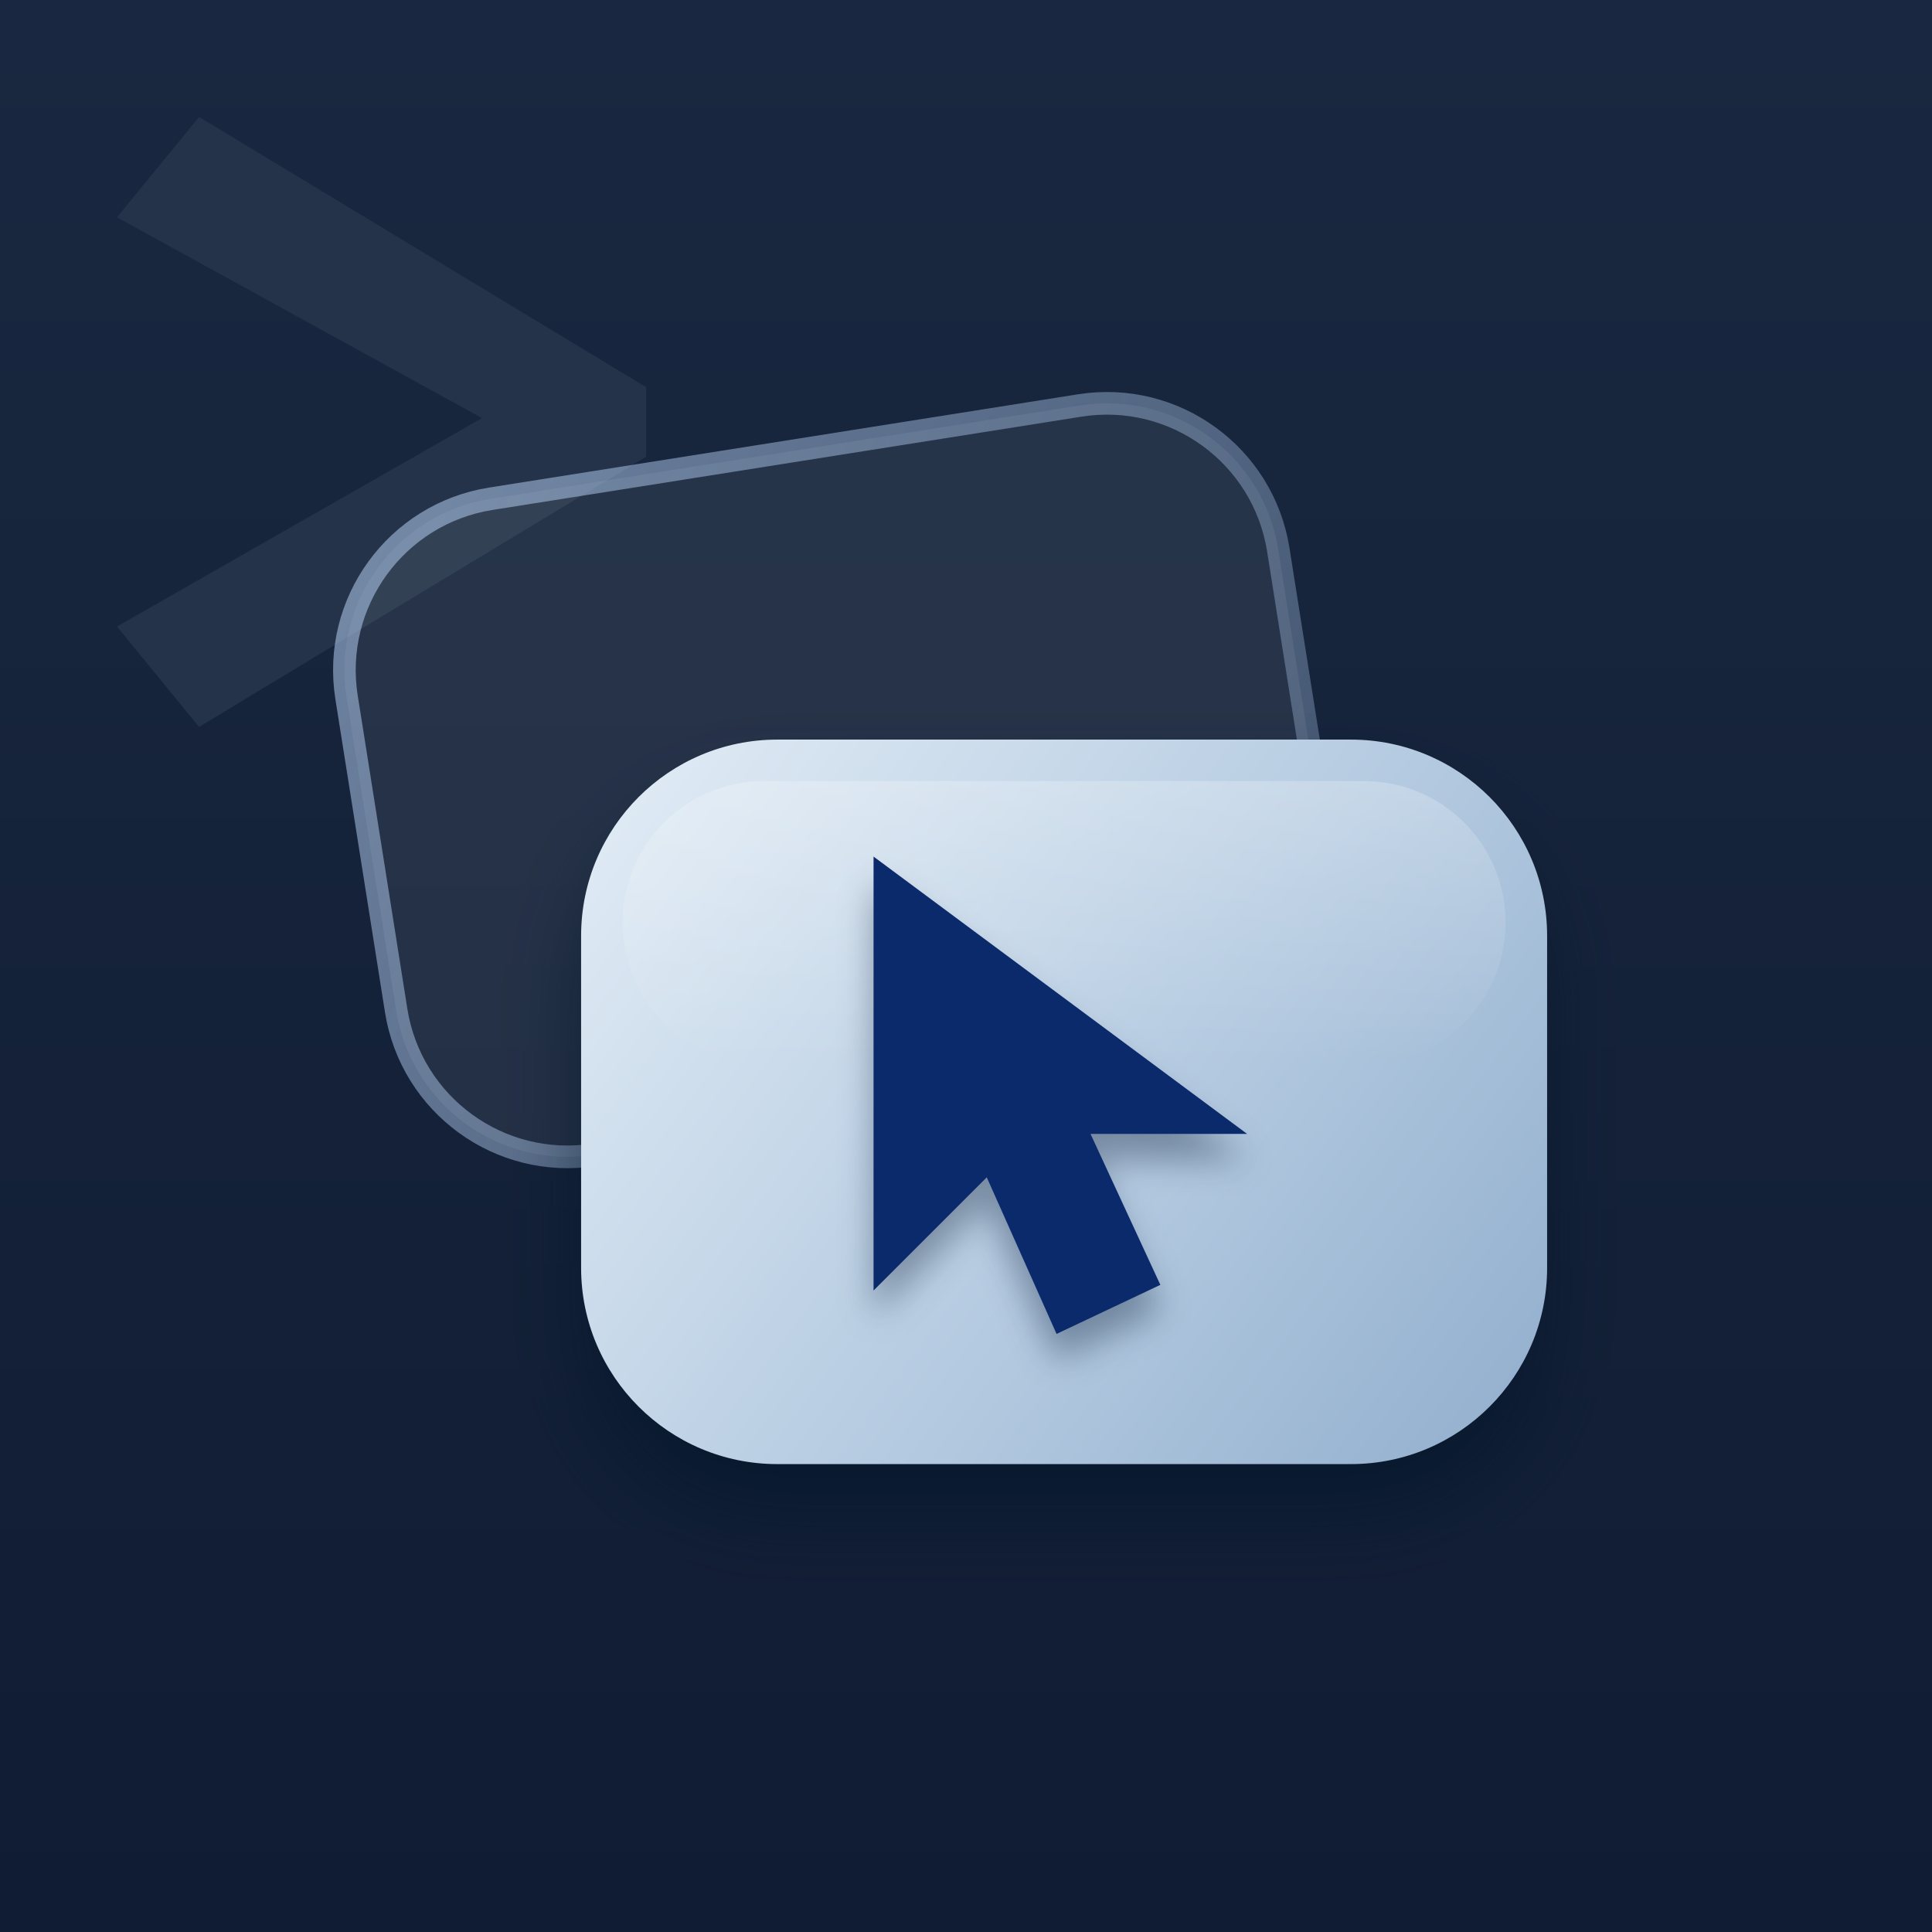
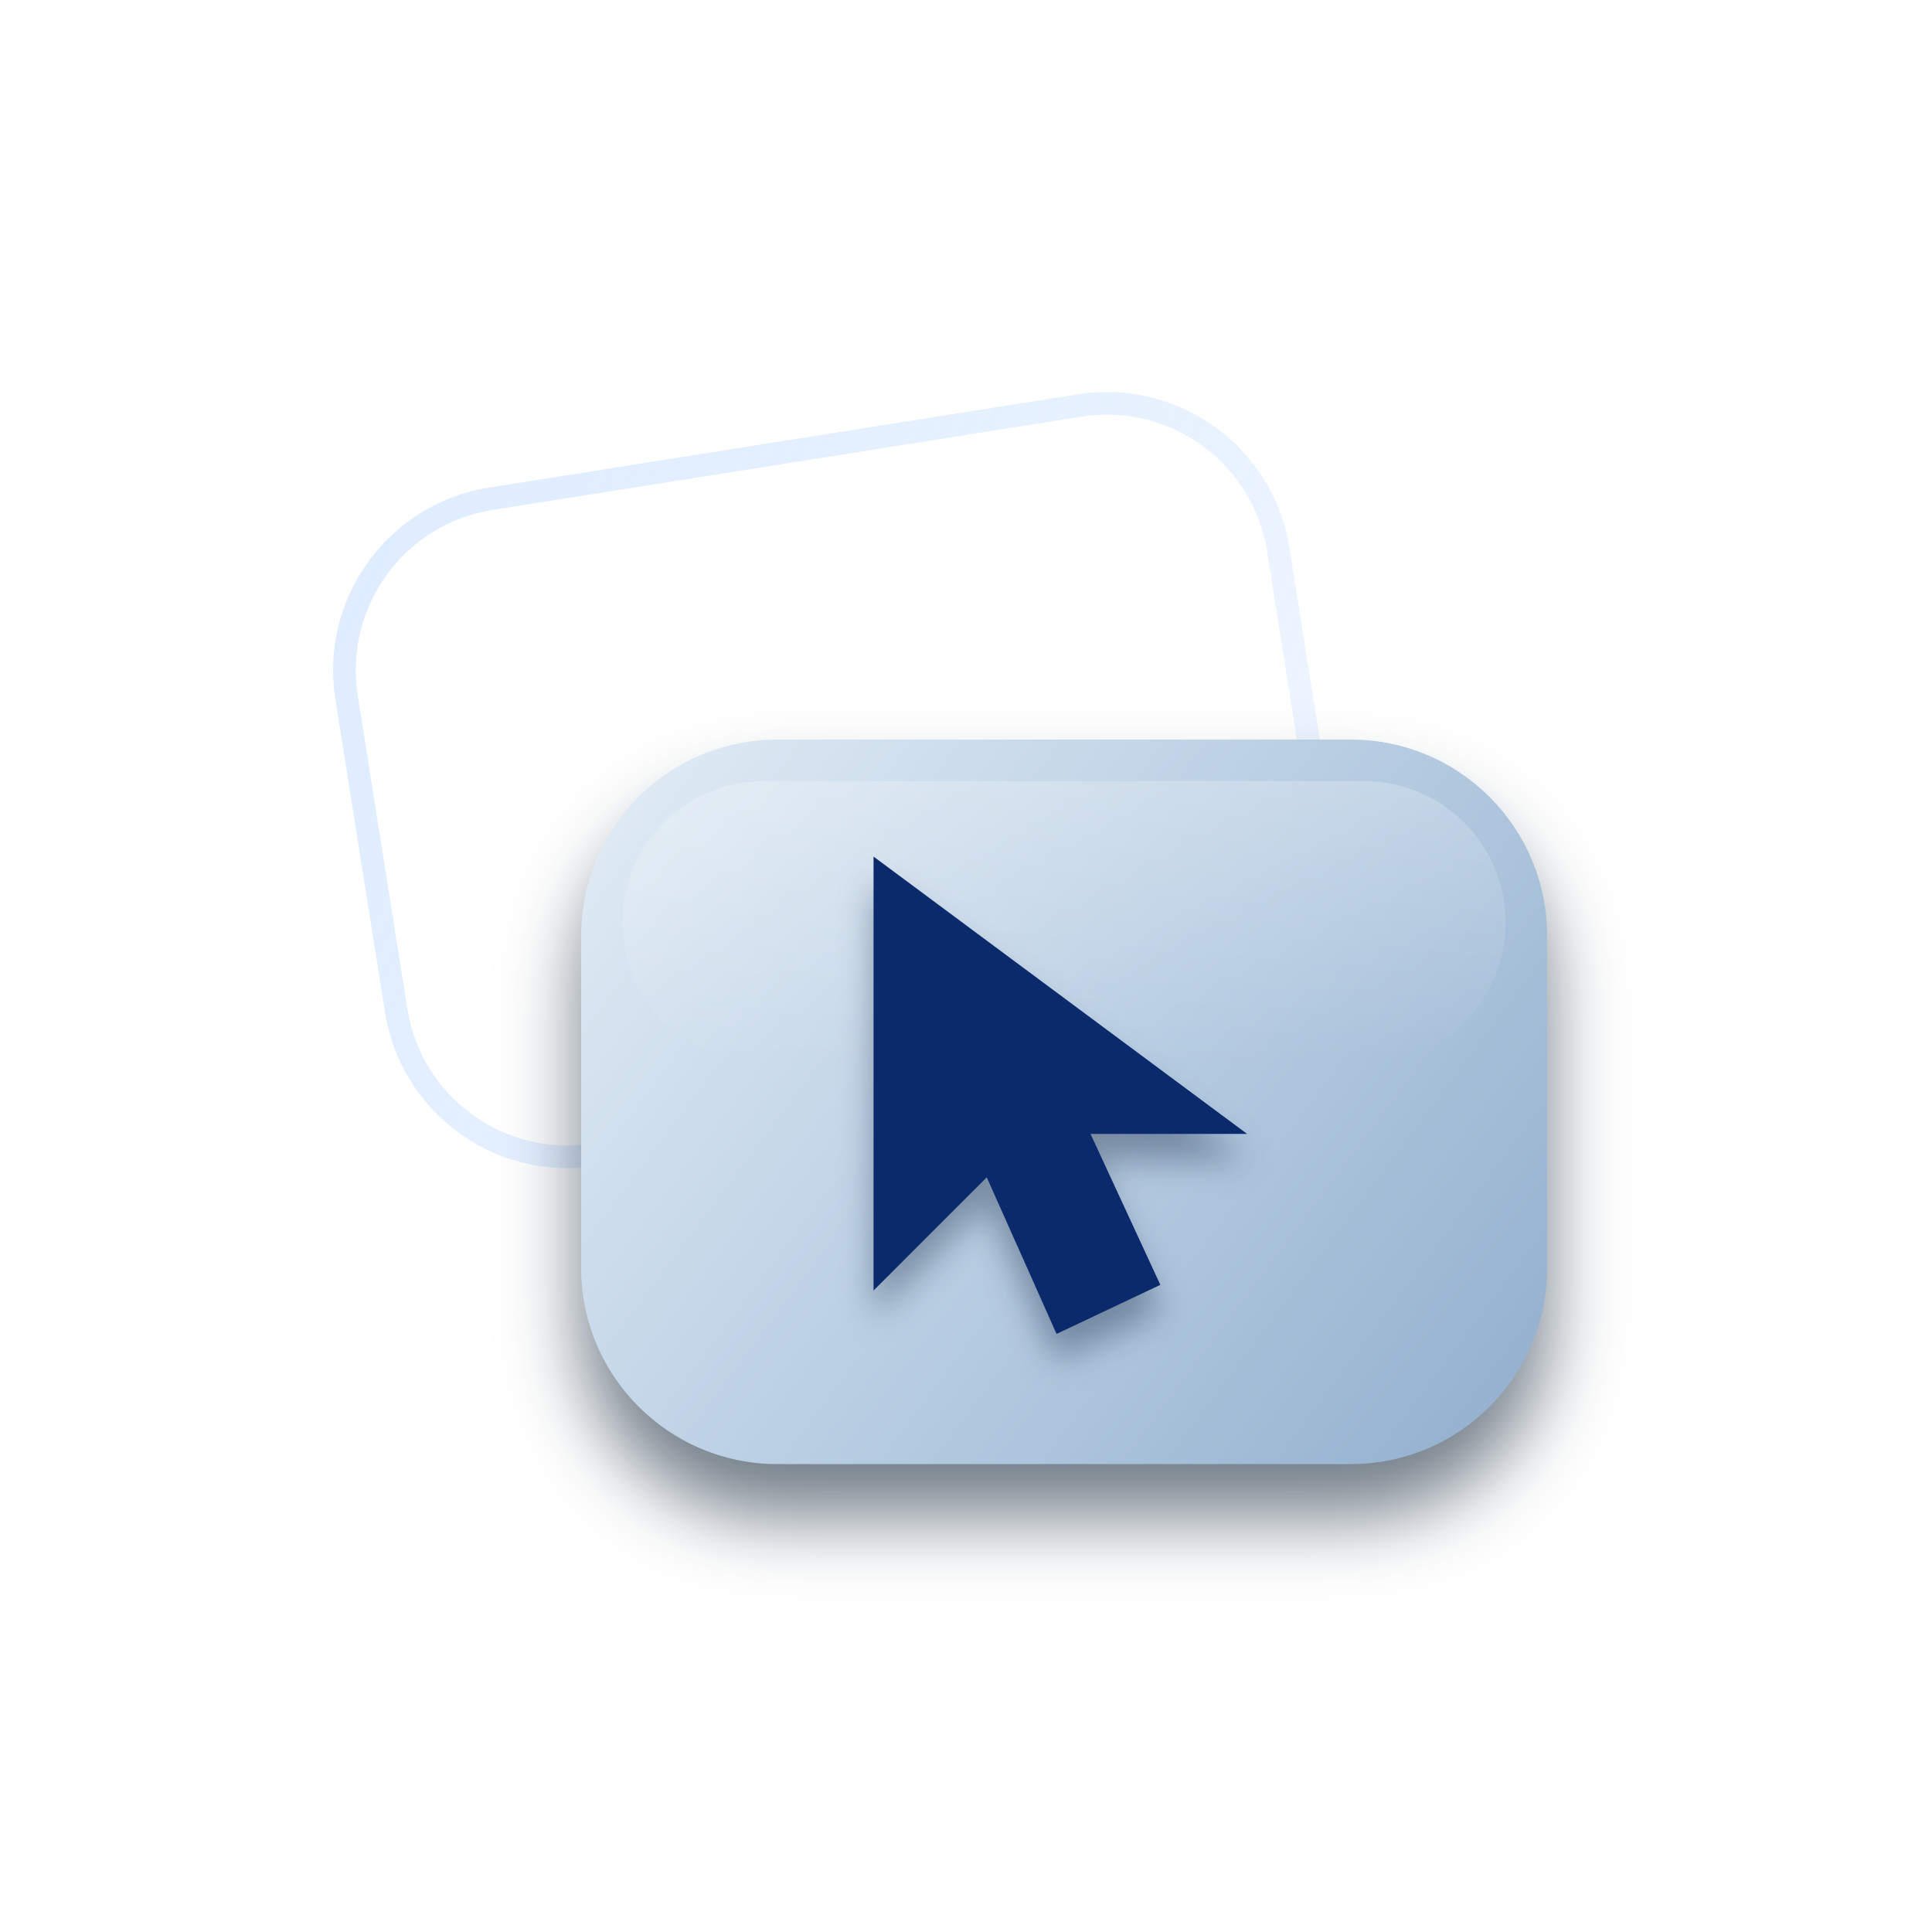
<svg xmlns="http://www.w3.org/2000/svg" width="1024" height="1024" viewBox="0 0 1024 1024">
  <defs>
-     <linearGradient id="linear-gradient-1" x1="512" y1="0" x2="512" y2="1024" gradientUnits="userSpaceOnUse">
-       <stop offset="0" stop-color="#192840" />
-       <stop offset="1" stop-color="#101c33" />
-     </linearGradient>
-     <linearGradient id="linear-gradient-2" x1="169.291" y1="278.74" x2="718.2" y2="548.189" gradientUnits="userSpaceOnUse">
+     <linearGradient id="linear-gradient-1" x1="169.291" y1="278.74" x2="718.2" y2="548.189" gradientUnits="userSpaceOnUse">
      <stop offset="0" stop-color="#ffffff" stop-opacity="0.07" />
      <stop offset="1" stop-color="#ffffff" stop-opacity="0.07" />
    </linearGradient>
-     <linearGradient id="linear-gradient-3" x1="169.291" y1="278.74" x2="718.2" y2="548.189" gradientUnits="userSpaceOnUse">
+     <linearGradient id="linear-gradient-2" x1="169.291" y1="278.74" x2="718.2" y2="548.189" gradientUnits="userSpaceOnUse">
      <stop offset="0" stop-color="#bfdbff" stop-opacity="0.52" />
      <stop offset="1" stop-color="#bfdbff" stop-opacity="0.26" />
    </linearGradient>
    <filter id="filter-1" filterUnits="userSpaceOnUse" x="218" y="302" width="692" height="564" data-vc-blend="multiply" color-interpolation-filters="sRGB">
      <feGaussianBlur in="SourceAlpha" stdDeviation="20" />
      <feOffset dx="0" dy="28" result="shadow" />
      <feFlood flood-color="#001528" flood-opacity="0.55" />
      <feComposite in2="shadow" operator="in" result="paint" />
      <feMerge>
        <feMergeNode in="paint" />
        <feMergeNode in="SourceGraphic" />
      </feMerge>
    </filter>
-     <linearGradient id="linear-gradient-4" x1="308" y1="392" x2="820" y2="776" gradientUnits="userSpaceOnUse">
+     <linearGradient id="linear-gradient-3" x1="308" y1="392" x2="820" y2="776" gradientUnits="userSpaceOnUse">
      <stop offset="0" stop-color="#e3edf6" />
      <stop offset="0.55" stop-color="#b5cbe1" />
      <stop offset="1" stop-color="#91aecd" />
    </linearGradient>
-     <linearGradient id="linear-gradient-5" x1="564" y1="414" x2="564" y2="564" gradientUnits="userSpaceOnUse">
+     <linearGradient id="linear-gradient-4" x1="564" y1="414" x2="564" y2="564" gradientUnits="userSpaceOnUse">
      <stop offset="0" stop-color="#ffffff" stop-opacity="0.23" />
      <stop offset="1" stop-color="#ffffff" stop-opacity="0" />
    </linearGradient>
    <filter id="filter-2" filterUnits="userSpaceOnUse" x="420" y="411" width="284" height="339" data-vc-blend="multiply" color-interpolation-filters="sRGB">
      <feGaussianBlur in="SourceAlpha" stdDeviation="9" />
      <feOffset dx="0" dy="14" result="shadow" />
      <feFlood flood-color="#00122e" flood-opacity="0.35" />
      <feComposite in2="shadow" operator="in" result="paint" />
      <feMerge>
        <feMergeNode in="paint" />
        <feMergeNode in="SourceGraphic" />
      </feMerge>
    </filter>
  </defs>
  <g id="Layer_1" data-name="Layer 1">
-     <rect id="Background" x="0" y="0" width="1024" height="1024" fill="url(#linear-gradient-1)" />
-     <polygon id="Terminal_Prompt" data-name="Terminal Prompt" points="105.524,62 342.488,205.22 342.488,242.048 105.524,385.268 62,332.072 255.44,221.588 62,115.196" fill="#243349" />
-     <path id="Back_Screen" data-name="Back Screen" d="M260.158 264.348 L572.268 214.914 C622.452 206.966 669.578 241.205 677.527 291.39 L703.808 457.321 C711.756 507.506 677.517 554.632 627.333 562.581 L315.223 612.014 C265.038 619.963 217.912 585.723 209.964 535.539 L183.683 369.607 C175.734 319.422 209.973 272.296 260.158 264.348 Z" fill="url(#linear-gradient-2)" stroke="url(#linear-gradient-3)" stroke-width="12" stroke-miterlimit="10" />
+     <path id="Back_Screen" data-name="Back Screen" d="M260.158 264.348 L572.268 214.914 C622.452 206.966 669.578 241.205 677.527 291.39 L703.808 457.321 C711.756 507.506 677.517 554.632 627.333 562.581 L315.223 612.014 C265.038 619.963 217.912 585.723 209.964 535.539 L183.683 369.607 C175.734 319.422 209.973 272.296 260.158 264.348 Z" fill="url(#linear-gradient-1)" stroke="url(#linear-gradient-2)" stroke-width="12" stroke-miterlimit="10" />
    <g filter="url(#filter-1)">
-       <path id="Front_Screen" data-name="Front Screen" d="M412 392 L716 392 C773.438 392 820 438.562 820 496 L820 672 C820 729.438 773.438 776 716 776 L412 776 C354.562 776 308 729.438 308 672 L308 496 C308 438.562 354.562 392 412 392 Z" fill="url(#linear-gradient-4)" />
+       <path id="Front_Screen" data-name="Front Screen" d="M412 392 L716 392 C773.438 392 820 438.562 820 496 L820 672 C820 729.438 773.438 776 716 776 L412 776 C354.562 776 308 729.438 308 672 L308 496 C308 438.562 354.562 392 412 392 Z" fill="url(#linear-gradient-3)" />
    </g>
-     <path id="Gloss" d="M405 414 L723 414 C764.421 414 798 447.579 798 489 L798 489 C798 530.421 764.421 564 723 564 L405 564 C363.579 564 330 530.421 330 489 L330 489 C330 447.579 363.579 414 405 414 Z" fill="url(#linear-gradient-5)" />
+     <path id="Gloss" d="M405 414 L723 414 C764.421 414 798 447.579 798 489 L798 489 C798 530.421 764.421 564 723 564 L405 564 C363.579 564 330 530.421 330 489 L330 489 C330 447.579 363.579 414 405 414 Z" fill="url(#linear-gradient-4)" />
    <g filter="url(#filter-2)">
      <polygon id="Cursor" points="463,454 463,684 523,624 560,707 615,681 578,601 661,601" fill="#0a2a6b" />
    </g>
  </g>
</svg>
